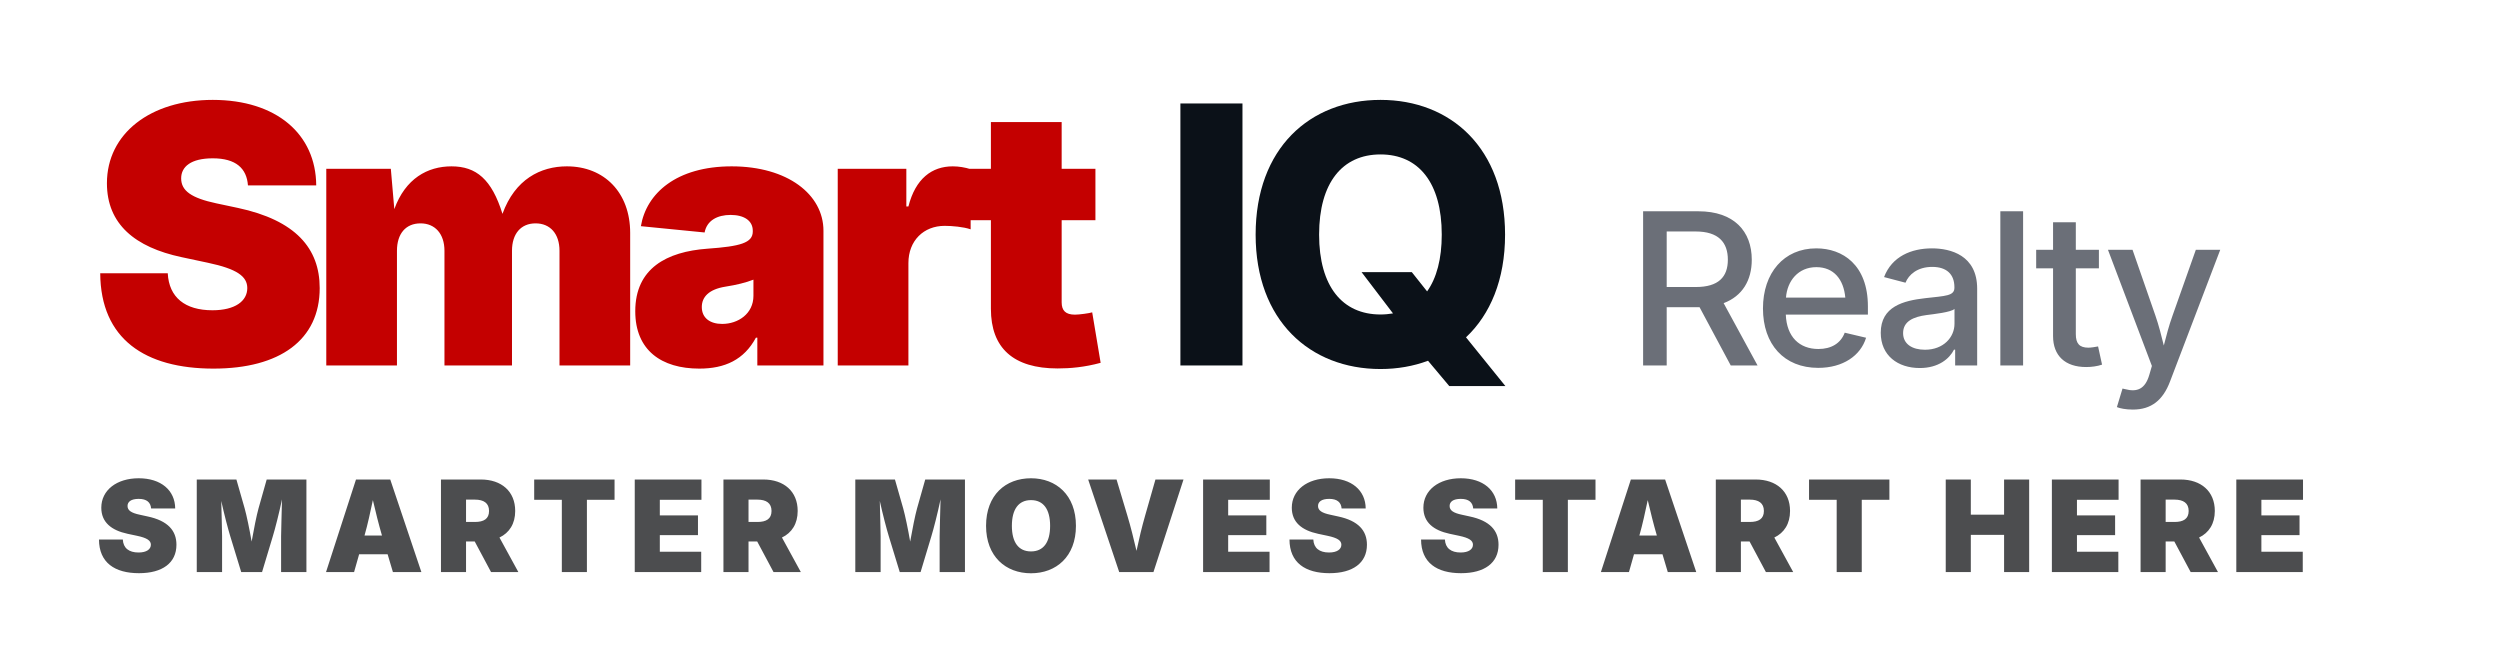
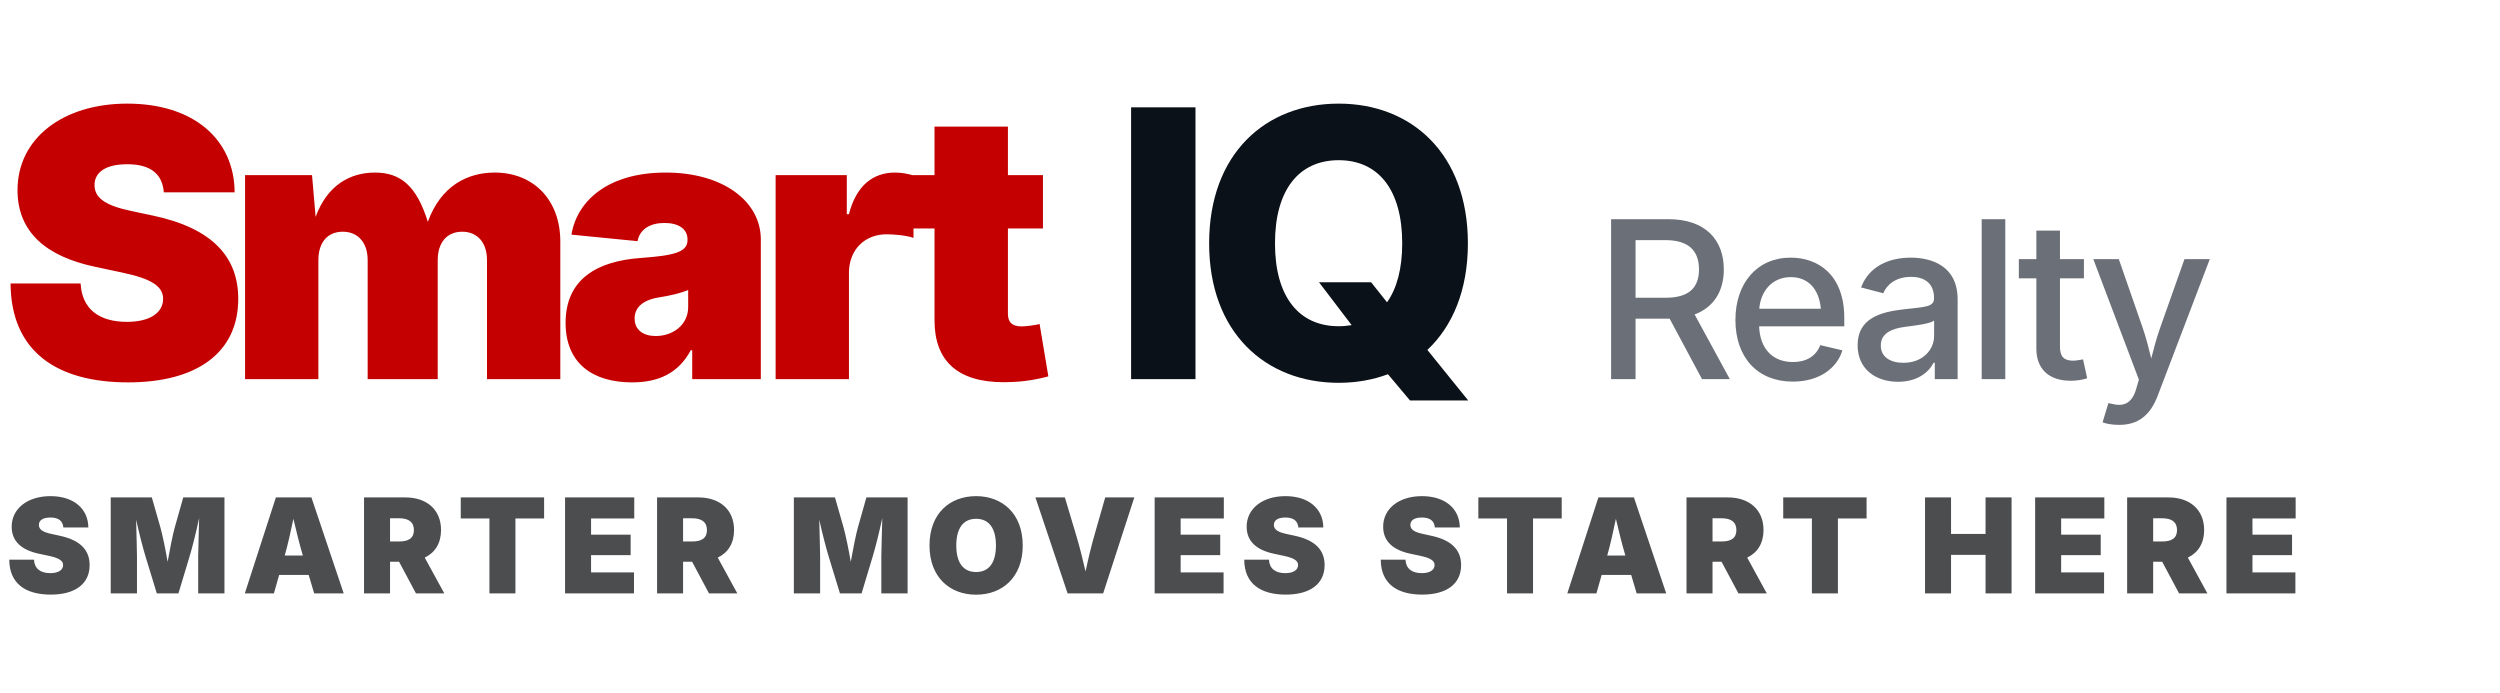
- <svg xmlns="http://www.w3.org/2000/svg" viewBox="0 0 472 126" role="img" aria-labelledby="title desc" width="177" height="47.25">
+ <svg xmlns="http://www.w3.org/2000/svg" viewBox="17 0 455 126" role="img" aria-labelledby="title desc" width="170.625" height="47.25">
  <style>
.logo{font-family:'Montserrat','Avenir Next','Gotham',system-ui,-apple-system,BlinkMacSystemFont,'Segoe UI',sans-serif;}
.smart{font-size:68px;font-weight:950;letter-spacing:-0.06em;fill:#c40000}
.iq{font-size:68px;font-weight:760;letter-spacing:-0.06em;fill:#0b1118}
.realty{font-size:40px;font-weight:450;letter-spacing:-0.035em;fill:#6b6f78}
.tag{font-size:24px;font-weight:900;letter-spacing:0.085em;fill:#4c4d4f}
</style>
  <g class="logo">
    <text x="17" y="69" class="smart">Smart</text>
    <text x="219" y="69" class="iq">IQ</text>
    <text x="307" y="69" class="realty">Realty</text>
    <text x="18" y="108" class="tag">SMARTER MOVES START HERE</text>
  </g>
</svg>
